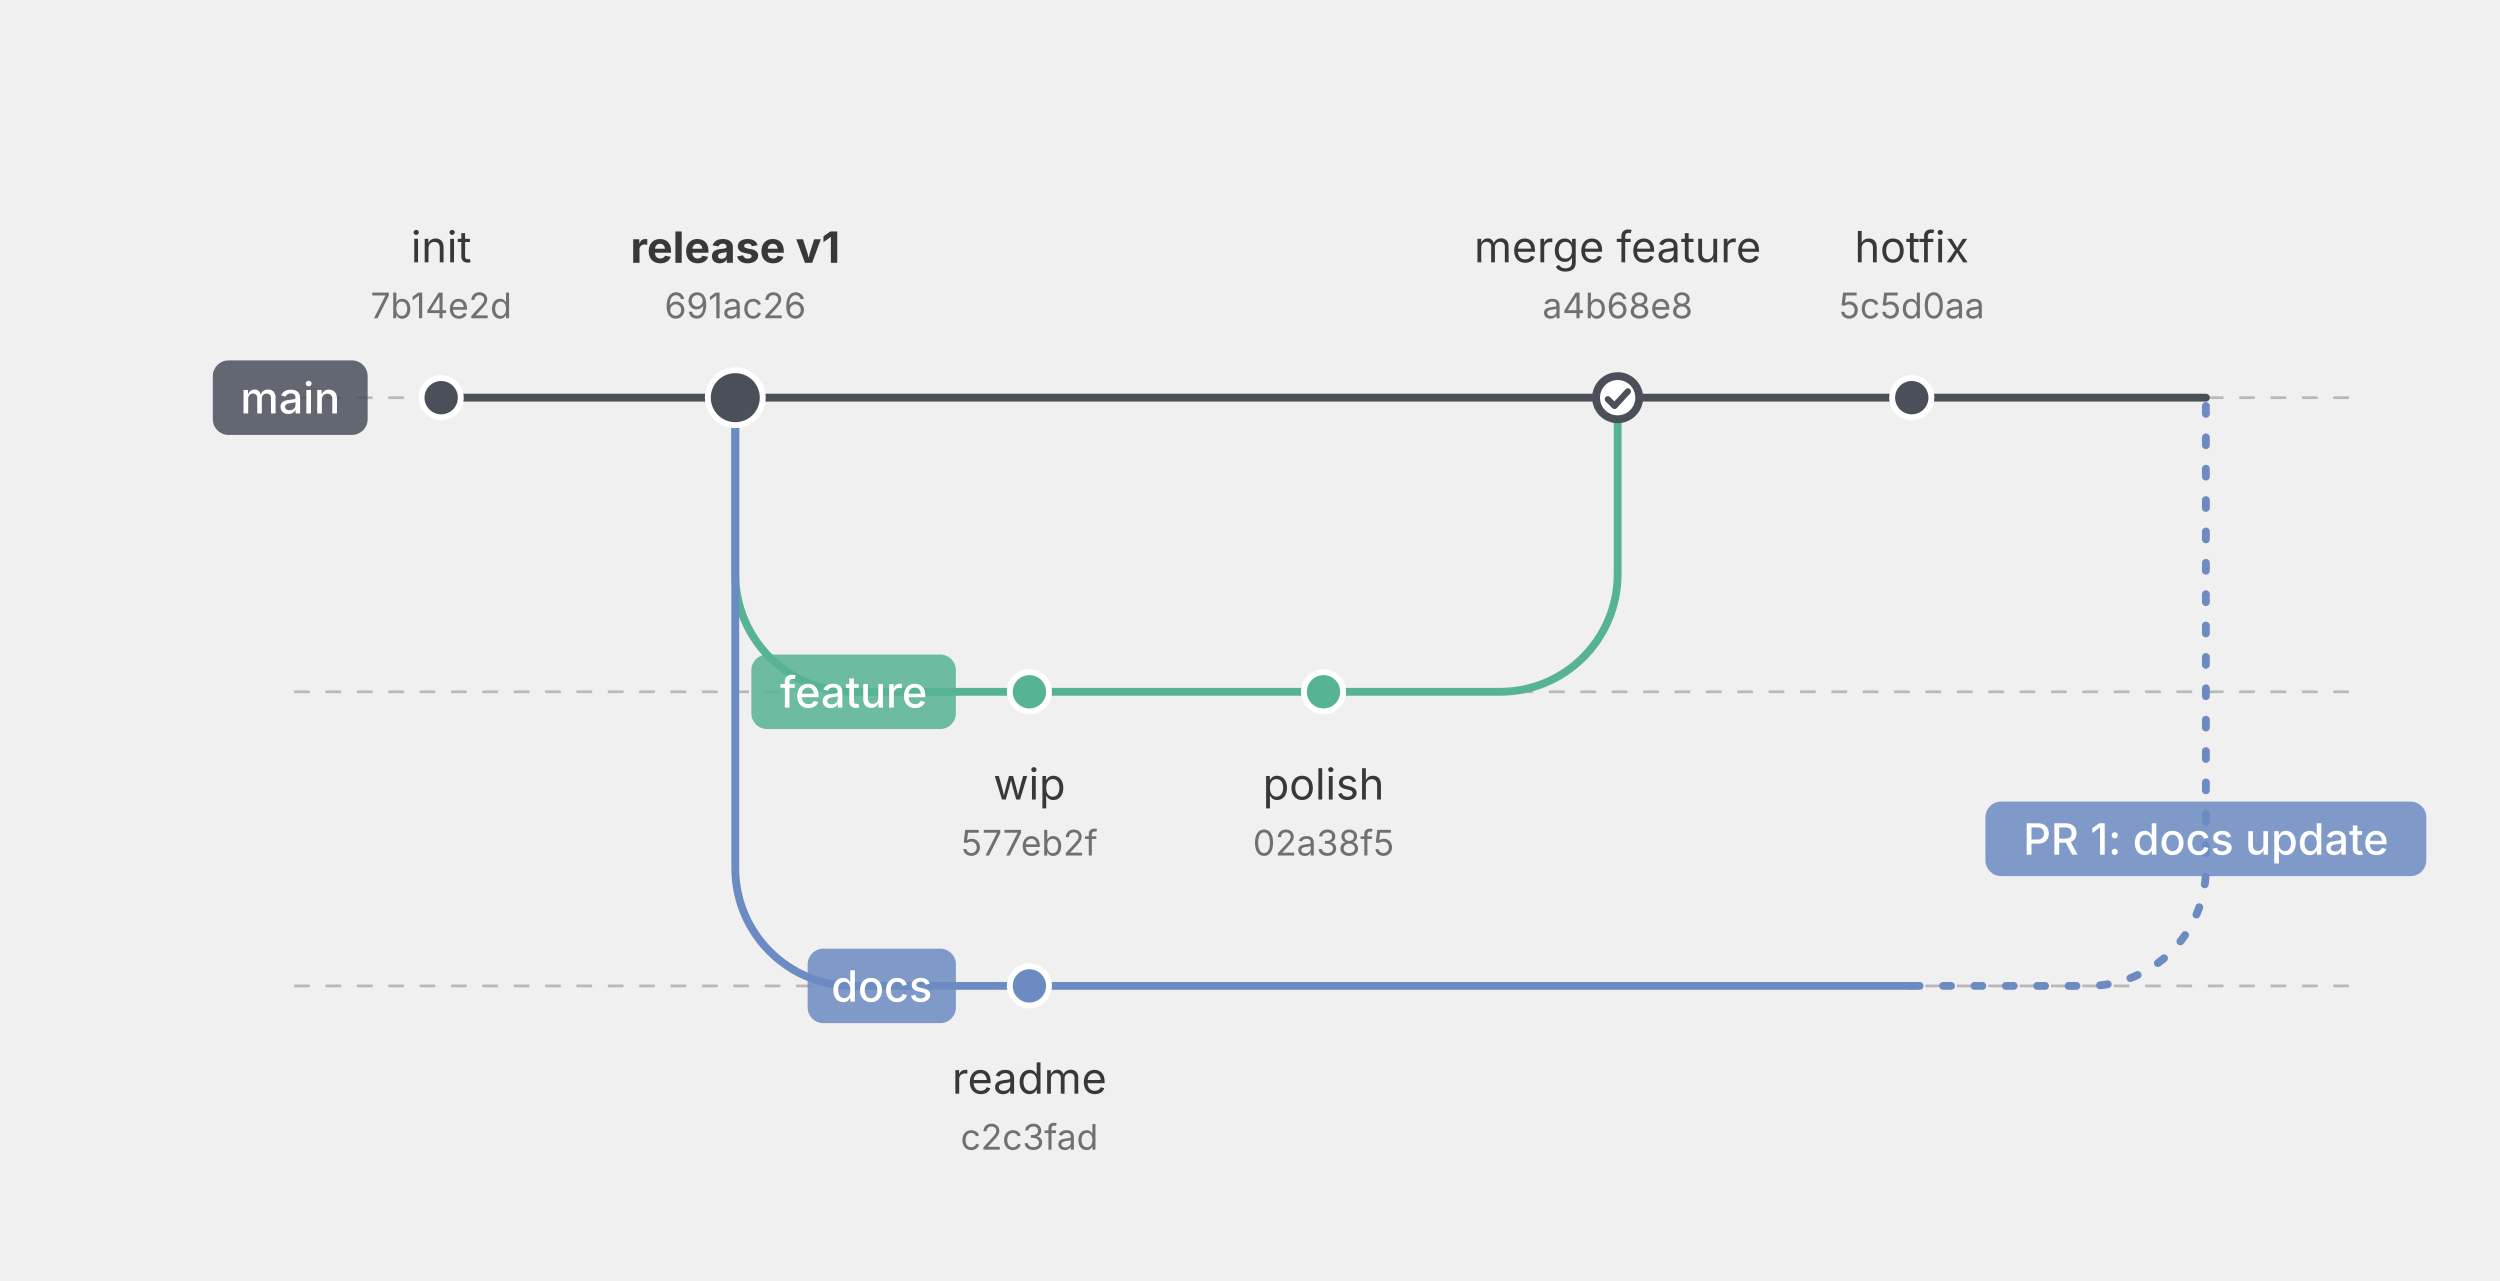
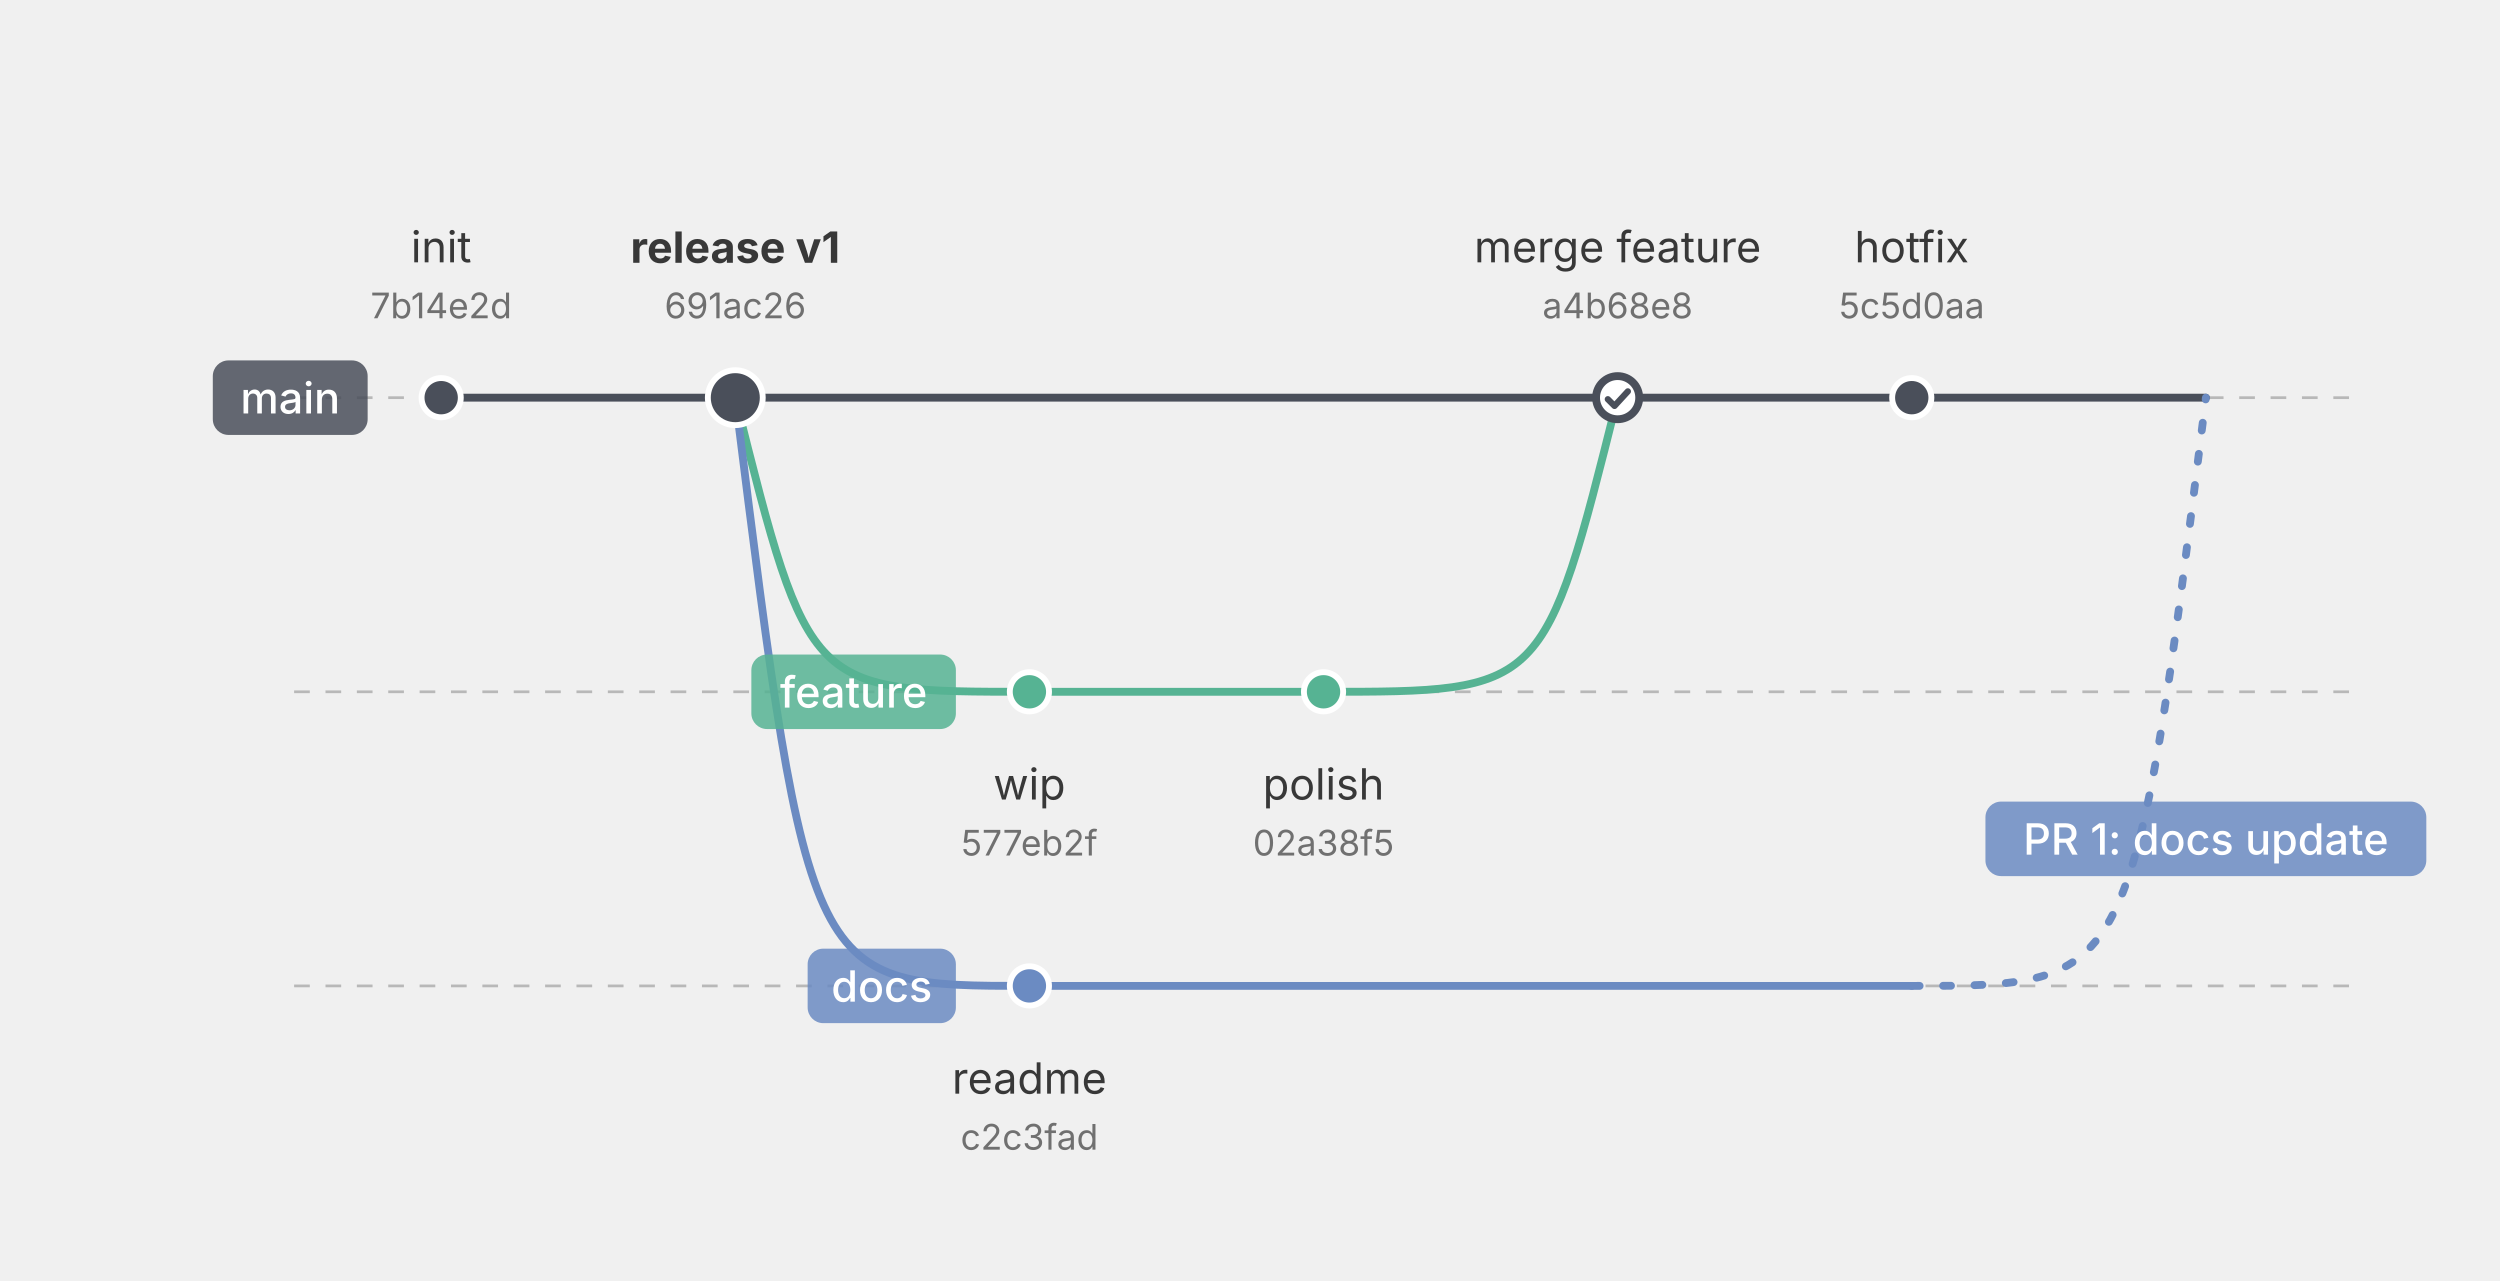
<svg xmlns="http://www.w3.org/2000/svg" width="637.5" height="326.406" viewBox="0 0 637.5 326.406">
  <defs>
</defs>
  <path d="M75.0,101.406 L600.0,101.406" stroke="#b8b8b8" stroke-width="0.7" stroke-dasharray="4,4" />
  <path d="M75.0,176.406 L600.0,176.406" stroke="#b8b8b8" stroke-width="0.7" stroke-dasharray="4,4" />
  <path d="M75.0,251.406 L600.0,251.406" stroke="#b8b8b8" stroke-width="0.7" stroke-dasharray="4,4" />
  <path d="M112.5,101.406 L562.5,101.406" stroke="#4a4f5a" stroke-width="2" stroke-linecap="round" />
-   <path d="M187.5,101.406 L187.5,146.406 A30,30,0,0,0,217.5,176.406 L262.5,176.406" stroke="#56b393" stroke-width="2" fill="none" stroke-linecap="round" />
-   <path d="M337.5,176.406 L382.5,176.406 A30,30,0,0,0,412.5,146.406 L412.5,101.406" stroke="#56b393" stroke-width="2" fill="none" stroke-linecap="round" />
+   <path d="M187.5,101.406 C206.25,176.406,206.25,176.406,262.5,176.406" stroke="#56b393" stroke-width="2" fill="none" stroke-linecap="round" />
+   <path d="M337.5,176.406 C393.75,176.406,393.75,176.406,412.5,101.406" stroke="#56b393" stroke-width="2" fill="none" stroke-linecap="round" />
  <path d="M262.5,176.406 L337.5,176.406" stroke="#56b393" stroke-width="2" stroke-linecap="round" />
-   <path d="M187.5,101.406 L187.5,221.406 A30,30,0,0,0,217.5,251.406 L262.5,251.406" stroke="#6b8bc2" stroke-width="2" fill="none" stroke-linecap="round" />
+   <path d="M187.5,101.406 C206.25,251.406,206.25,251.406,262.5,251.406" stroke="#6b8bc2" stroke-width="2" fill="none" stroke-linecap="round" />
  <path d="M262.5,251.406 L487.5,251.406" stroke="#6b8bc2" stroke-width="2" stroke-linecap="round" />
-   <path d="M487.5,251.406 L532.5,251.406 A30,30,0,0,0,562.5,221.406 L562.5,101.406" stroke="#6b8bc2" stroke-width="2" fill="none" stroke-linecap="round" stroke-dasharray="2,6" />
+   <path d="M487.5,251.406 C543.75,251.406,543.75,251.406,562.5,101.406" stroke="#6b8bc2" stroke-width="2" fill="none" stroke-linecap="round" stroke-dasharray="2,6" />
  <circle cx="112.5" cy="101.406" r="5" fill="#4a4f5a" stroke="white" stroke-width="1.5" />
  <circle cx="187.5" cy="101.406" r="7" fill="#4a4f5a" stroke="white" stroke-width="1.5" />
  <circle cx="262.5" cy="176.406" r="5" fill="#56b393" stroke="white" stroke-width="1.5" />
  <circle cx="337.5" cy="176.406" r="5" fill="#56b393" stroke="white" stroke-width="1.5" />
  <circle cx="262.5" cy="251.406" r="5" fill="#6b8bc2" stroke="white" stroke-width="1.5" />
  <circle cx="412.5" cy="101.406" r="5.5" fill="white" stroke="#4a4f5a" stroke-width="2" />
  <path d="M410.0,101.806 L411.7,103.506 L415.1,99.806" stroke="#4a4f5a" stroke-width="1.6" fill="none" stroke-linecap="round" stroke-linejoin="round" />
  <circle cx="487.5" cy="101.406" r="5" fill="#4a4f5a" stroke="white" stroke-width="1.5" />
  <rect x="54.266" y="91.906" width="39.484" height="19.0" rx="4" ry="4" fill="#4a4f5a" opacity="0.85" />
  <text x="74.008" y="101.406" font-size="11.0" text-anchor="middle" dominant-baseline="middle" fill="white" font-family="'Inter', 'Helvetica Neue', Helvetica, Arial, sans-serif" font-weight="500">main</text>
  <rect x="191.596" y="166.906" width="52.154" height="19.0" rx="4" ry="4" fill="#56b393" opacity="0.85" />
  <text x="217.673" y="176.406" font-size="11.0" text-anchor="middle" dominant-baseline="middle" fill="white" font-family="'Inter', 'Helvetica Neue', Helvetica, Arial, sans-serif" font-weight="500">feature</text>
  <rect x="205.947" y="241.906" width="37.803" height="19.0" rx="4" ry="4" fill="#6b8bc2" opacity="0.85" />
  <text x="224.849" y="251.406" font-size="11.0" text-anchor="middle" dominant-baseline="middle" fill="white" font-family="'Inter', 'Helvetica Neue', Helvetica, Arial, sans-serif" font-weight="500">docs</text>
  <rect x="506.288" y="204.406" width="112.423" height="19.0" rx="4" ry="4" fill="#6b8bc2" opacity="0.85" />
  <text x="562.5" y="213.906" font-size="11.0" text-anchor="middle" dominant-baseline="middle" fill="white" font-family="'Inter', 'Helvetica Neue', Helvetica, Arial, sans-serif" font-weight="500">PR 1: docs update</text>
  <text x="112.5" y="62.906" font-size="11.0" text-anchor="middle" dominant-baseline="middle" fill="#383838" font-family="'Inter', 'Helvetica Neue', Helvetica, Arial, sans-serif" font-weight="400">init</text>
  <text x="112.5" y="77.906" font-size="9.0" text-anchor="middle" dominant-baseline="middle" fill="#707070" font-family="'Inter', 'Helvetica Neue', Helvetica, Arial, sans-serif" font-weight="400">7b14e2d</text>
  <text x="187.5" y="62.906" font-size="11.0" text-anchor="middle" dominant-baseline="middle" fill="#383838" font-family="'Inter', 'Helvetica Neue', Helvetica, Arial, sans-serif" font-weight="700">release v1</text>
  <text x="187.5" y="77.906" font-size="9.0" text-anchor="middle" dominant-baseline="middle" fill="#707070" font-family="'Inter', 'Helvetica Neue', Helvetica, Arial, sans-serif" font-weight="400">691ac26</text>
  <text x="262.5" y="199.906" font-size="11.0" text-anchor="middle" dominant-baseline="middle" fill="#383838" font-family="'Inter', 'Helvetica Neue', Helvetica, Arial, sans-serif" font-weight="400">wip</text>
  <text x="262.5" y="214.906" font-size="9.0" text-anchor="middle" dominant-baseline="middle" fill="#707070" font-family="'Inter', 'Helvetica Neue', Helvetica, Arial, sans-serif" font-weight="400">577eb2f</text>
  <text x="337.5" y="199.906" font-size="11.0" text-anchor="middle" dominant-baseline="middle" fill="#383838" font-family="'Inter', 'Helvetica Neue', Helvetica, Arial, sans-serif" font-weight="400">polish</text>
  <text x="337.5" y="214.906" font-size="9.0" text-anchor="middle" dominant-baseline="middle" fill="#707070" font-family="'Inter', 'Helvetica Neue', Helvetica, Arial, sans-serif" font-weight="400">02a38f5</text>
  <text x="262.5" y="274.906" font-size="11.0" text-anchor="middle" dominant-baseline="middle" fill="#383838" font-family="'Inter', 'Helvetica Neue', Helvetica, Arial, sans-serif" font-weight="400">readme</text>
  <text x="262.5" y="289.906" font-size="9.0" text-anchor="middle" dominant-baseline="middle" fill="#707070" font-family="'Inter', 'Helvetica Neue', Helvetica, Arial, sans-serif" font-weight="400">c2c3fad</text>
  <text x="412.5" y="62.906" font-size="11.0" text-anchor="middle" dominant-baseline="middle" fill="#383838" font-family="'Inter', 'Helvetica Neue', Helvetica, Arial, sans-serif" font-weight="400">merge feature</text>
  <text x="412.5" y="77.906" font-size="9.0" text-anchor="middle" dominant-baseline="middle" fill="#707070" font-family="'Inter', 'Helvetica Neue', Helvetica, Arial, sans-serif" font-weight="400">a4b68e8</text>
  <text x="487.5" y="62.906" font-size="11.0" text-anchor="middle" dominant-baseline="middle" fill="#383838" font-family="'Inter', 'Helvetica Neue', Helvetica, Arial, sans-serif" font-weight="400">hotfix</text>
  <text x="487.5" y="77.906" font-size="9.0" text-anchor="middle" dominant-baseline="middle" fill="#707070" font-family="'Inter', 'Helvetica Neue', Helvetica, Arial, sans-serif" font-weight="400">5c5d0aa</text>
</svg>
